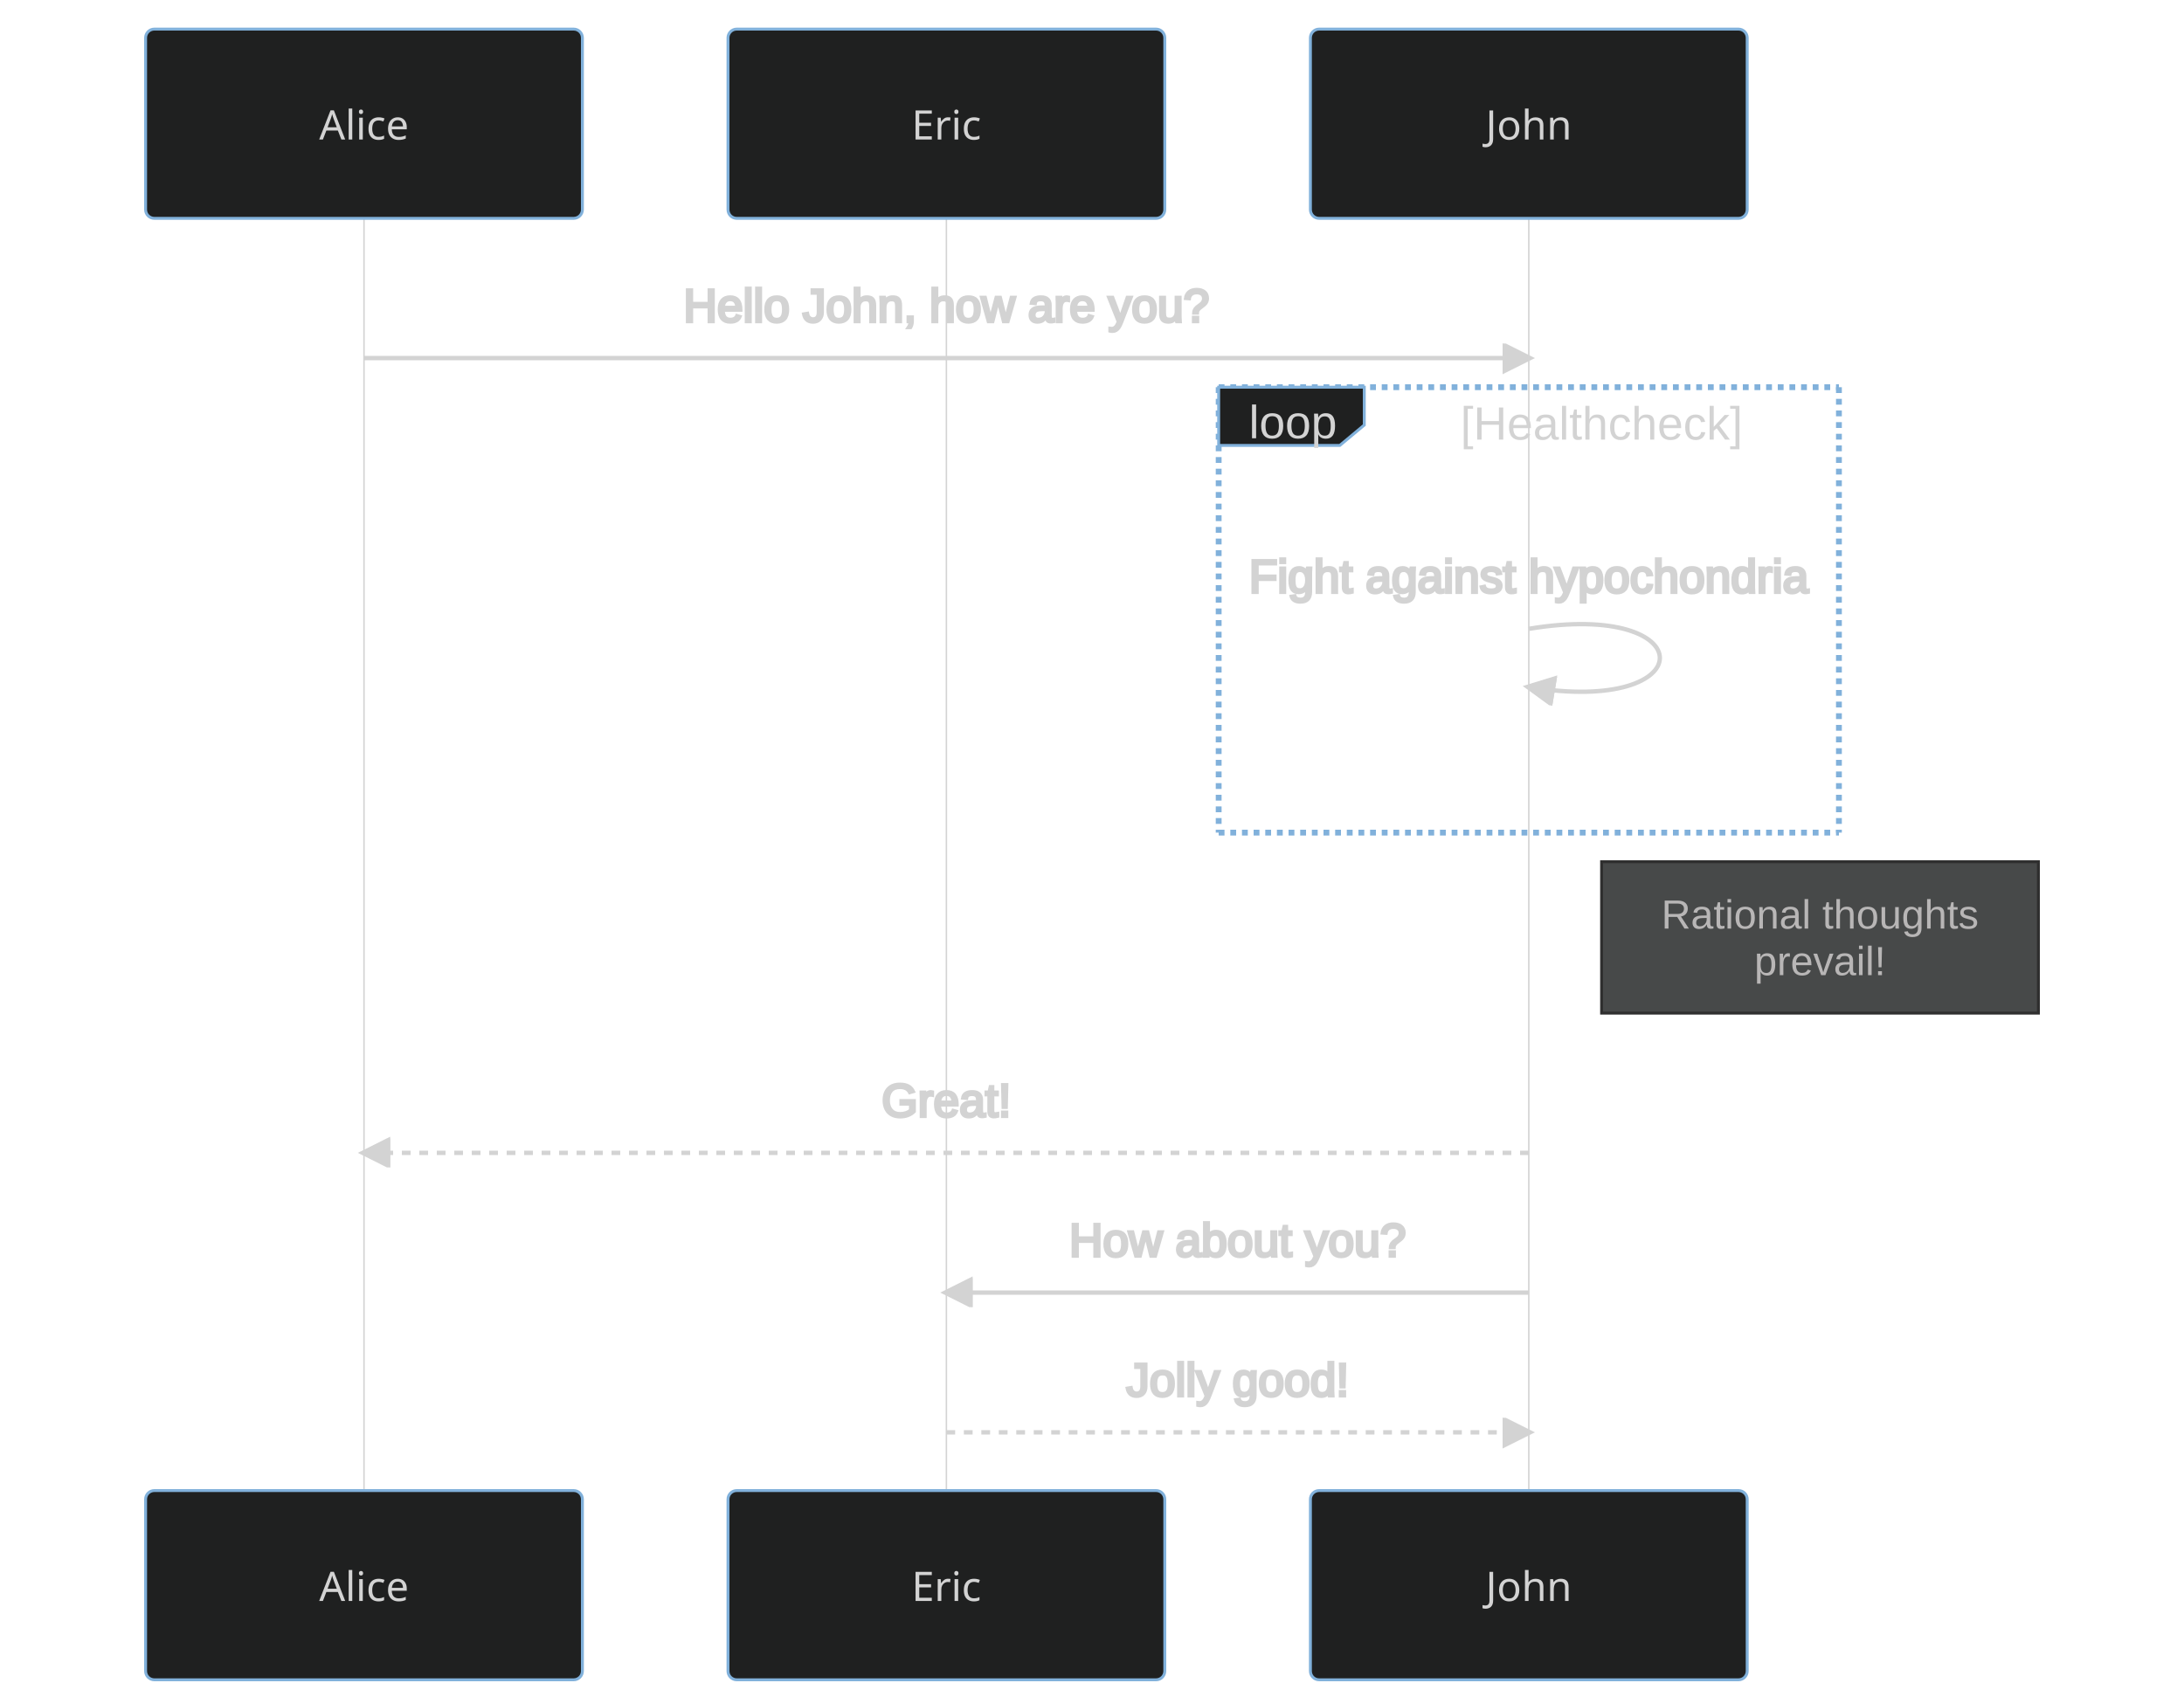
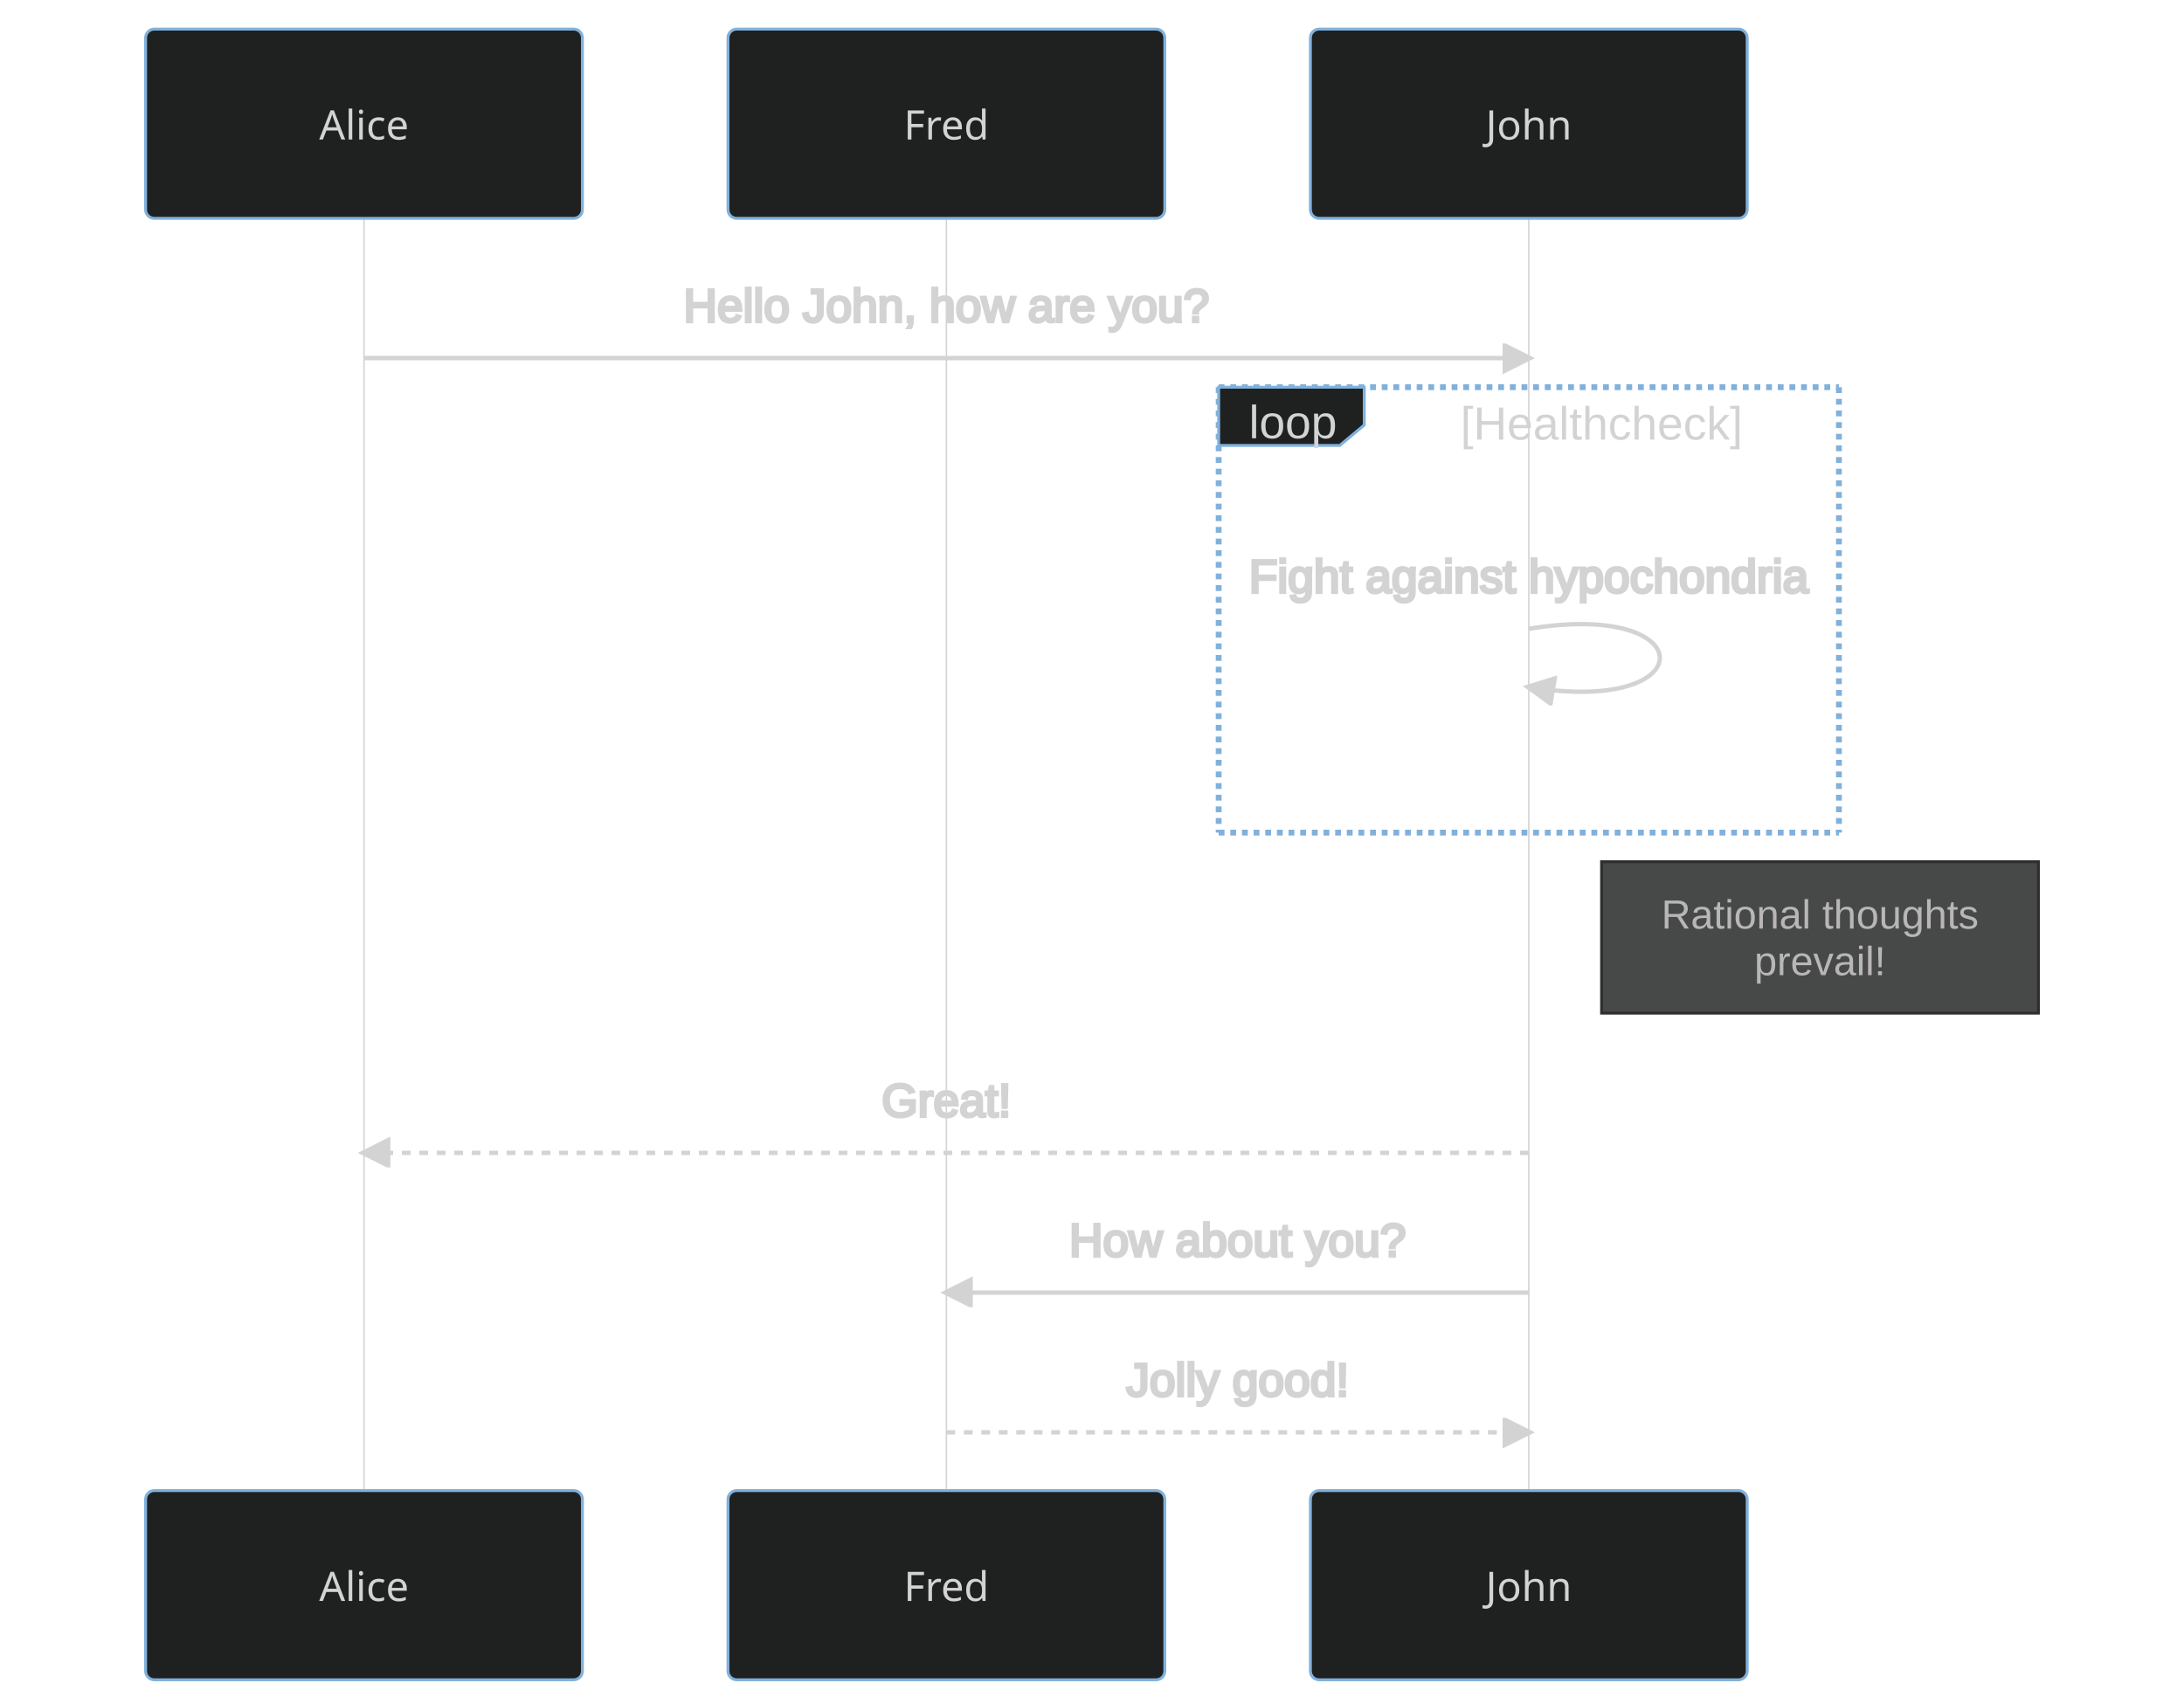
- <svg xmlns="http://www.w3.org/2000/svg" id="mermaid-1624755660920" width="100%" height="578" style="max-width: 750px;" viewBox="-50 -10 750 578">
-   <style>#mermaid-1624755660920{font-family:"trebuchet ms",verdana,arial,sans-serif;font-size:16px;fill:#ccc;}#mermaid-1624755660920 .error-icon{fill:#a44141;}#mermaid-1624755660920 .error-text{fill:#ddd;stroke:#ddd;}#mermaid-1624755660920 .edge-thickness-normal{stroke-width:2px;}#mermaid-1624755660920 .edge-thickness-thick{stroke-width:3.5px;}#mermaid-1624755660920 .edge-pattern-solid{stroke-dasharray:0;}#mermaid-1624755660920 .edge-pattern-dashed{stroke-dasharray:3;}#mermaid-1624755660920 .edge-pattern-dotted{stroke-dasharray:2;}#mermaid-1624755660920 .marker{fill:lightgrey;stroke:lightgrey;}#mermaid-1624755660920 .marker.cross{stroke:lightgrey;}#mermaid-1624755660920 svg{font-family:"trebuchet ms",verdana,arial,sans-serif;font-size:16px;}#mermaid-1624755660920 .actor{stroke:#81B1DB;fill:#1f2020;}#mermaid-1624755660920 text.actor &gt; tspan{fill:lightgrey;stroke:none;}#mermaid-1624755660920 .actor-line{stroke:lightgrey;}#mermaid-1624755660920 .messageLine0{stroke-width:1.5;stroke-dasharray:none;stroke:lightgrey;}#mermaid-1624755660920 .messageLine1{stroke-width:1.5;stroke-dasharray:2,2;stroke:lightgrey;}#mermaid-1624755660920 #arrowhead path{fill:lightgrey;stroke:lightgrey;}#mermaid-1624755660920 .sequenceNumber{fill:black;}#mermaid-1624755660920 #sequencenumber{fill:lightgrey;}#mermaid-1624755660920 #crosshead path{fill:lightgrey;stroke:lightgrey;}#mermaid-1624755660920 .messageText{fill:lightgrey;stroke:lightgrey;}#mermaid-1624755660920 .labelBox{stroke:#81B1DB;fill:#1f2020;}#mermaid-1624755660920 .labelText,#mermaid-1624755660920 .labelText &gt; tspan{fill:lightgrey;stroke:none;}#mermaid-1624755660920 .loopText,#mermaid-1624755660920 .loopText &gt; tspan{fill:lightgrey;stroke:none;}#mermaid-1624755660920 .loopLine{stroke-width:2px;stroke-dasharray:2,2;stroke:#81B1DB;fill:#81B1DB;}#mermaid-1624755660920 .note{stroke:hsl(180,0%,18.353%);fill:hsl(180,1.587%,28.353%);}#mermaid-1624755660920 .noteText,#mermaid-1624755660920 .noteText &gt; tspan{fill:rgb(183.848,181.552,181.552);stroke:none;}#mermaid-1624755660920 .activation0{fill:hsl(180,1.587%,28.353%);stroke:#81B1DB;}#mermaid-1624755660920 .activation1{fill:hsl(180,1.587%,28.353%);stroke:#81B1DB;}#mermaid-1624755660920 .activation2{fill:hsl(180,1.587%,28.353%);stroke:#81B1DB;}#mermaid-1624755660920:root{--mermaid-font-family:"trebuchet ms",verdana,arial,sans-serif;}</style>
+ <svg xmlns="http://www.w3.org/2000/svg" id="mermaid-1624821163290" width="100%" height="578" style="max-width: 750px;" viewBox="-50 -10 750 578">
+   <style>#mermaid-1624821163290{font-family:"trebuchet ms",verdana,arial,sans-serif;font-size:16px;fill:#ccc;}#mermaid-1624821163290 .error-icon{fill:#a44141;}#mermaid-1624821163290 .error-text{fill:#ddd;stroke:#ddd;}#mermaid-1624821163290 .edge-thickness-normal{stroke-width:2px;}#mermaid-1624821163290 .edge-thickness-thick{stroke-width:3.5px;}#mermaid-1624821163290 .edge-pattern-solid{stroke-dasharray:0;}#mermaid-1624821163290 .edge-pattern-dashed{stroke-dasharray:3;}#mermaid-1624821163290 .edge-pattern-dotted{stroke-dasharray:2;}#mermaid-1624821163290 .marker{fill:lightgrey;stroke:lightgrey;}#mermaid-1624821163290 .marker.cross{stroke:lightgrey;}#mermaid-1624821163290 svg{font-family:"trebuchet ms",verdana,arial,sans-serif;font-size:16px;}#mermaid-1624821163290 .actor{stroke:#81B1DB;fill:#1f2020;}#mermaid-1624821163290 text.actor &gt; tspan{fill:lightgrey;stroke:none;}#mermaid-1624821163290 .actor-line{stroke:lightgrey;}#mermaid-1624821163290 .messageLine0{stroke-width:1.5;stroke-dasharray:none;stroke:lightgrey;}#mermaid-1624821163290 .messageLine1{stroke-width:1.5;stroke-dasharray:2,2;stroke:lightgrey;}#mermaid-1624821163290 #arrowhead path{fill:lightgrey;stroke:lightgrey;}#mermaid-1624821163290 .sequenceNumber{fill:black;}#mermaid-1624821163290 #sequencenumber{fill:lightgrey;}#mermaid-1624821163290 #crosshead path{fill:lightgrey;stroke:lightgrey;}#mermaid-1624821163290 .messageText{fill:lightgrey;stroke:lightgrey;}#mermaid-1624821163290 .labelBox{stroke:#81B1DB;fill:#1f2020;}#mermaid-1624821163290 .labelText,#mermaid-1624821163290 .labelText &gt; tspan{fill:lightgrey;stroke:none;}#mermaid-1624821163290 .loopText,#mermaid-1624821163290 .loopText &gt; tspan{fill:lightgrey;stroke:none;}#mermaid-1624821163290 .loopLine{stroke-width:2px;stroke-dasharray:2,2;stroke:#81B1DB;fill:#81B1DB;}#mermaid-1624821163290 .note{stroke:hsl(180,0%,18.353%);fill:hsl(180,1.587%,28.353%);}#mermaid-1624821163290 .noteText,#mermaid-1624821163290 .noteText &gt; tspan{fill:rgb(183.848,181.552,181.552);stroke:none;}#mermaid-1624821163290 .activation0{fill:hsl(180,1.587%,28.353%);stroke:#81B1DB;}#mermaid-1624821163290 .activation1{fill:hsl(180,1.587%,28.353%);stroke:#81B1DB;}#mermaid-1624821163290 .activation2{fill:hsl(180,1.587%,28.353%);stroke:#81B1DB;}#mermaid-1624821163290:root{--mermaid-font-family:"trebuchet ms",verdana,arial,sans-serif;}</style>
  <g />
  <g>
    <line id="actor0" x1="75" y1="5" x2="75" y2="567" class="actor-line" stroke-width="0.5px" stroke="#999" />
    <rect x="0" y="0" fill="#eaeaea" stroke="#666" width="150" height="65" rx="3" ry="3" class="actor" />
    <text x="75" y="32.5" dominant-baseline="central" alignment-baseline="central" class="actor" style="text-anchor: middle; font-size: 14px; font-weight: 400; font-family: Open-Sans, sans-serif;">
      <tspan x="75" dy="0">Alice</tspan>
    </text>
  </g>
  <g>
    <line id="actor1" x1="275" y1="5" x2="275" y2="567" class="actor-line" stroke-width="0.5px" stroke="#999" />
    <rect x="200" y="0" fill="#eaeaea" stroke="#666" width="150" height="65" rx="3" ry="3" class="actor" />
    <text x="275" y="32.5" dominant-baseline="central" alignment-baseline="central" class="actor" style="text-anchor: middle; font-size: 14px; font-weight: 400; font-family: Open-Sans, sans-serif;">
-       <tspan x="275" dy="0">Eric</tspan>
+       <tspan x="275" dy="0">Fred</tspan>
    </text>
  </g>
  <g>
    <line id="actor2" x1="475" y1="5" x2="475" y2="567" class="actor-line" stroke-width="0.5px" stroke="#999" />
    <rect x="400" y="0" fill="#eaeaea" stroke="#666" width="150" height="65" rx="3" ry="3" class="actor" />
    <text x="475" y="32.5" dominant-baseline="central" alignment-baseline="central" class="actor" style="text-anchor: middle; font-size: 14px; font-weight: 400; font-family: Open-Sans, sans-serif;">
      <tspan x="475" dy="0">John</tspan>
    </text>
  </g>
  <defs>
    <marker id="arrowhead" refX="9" refY="5" markerUnits="userSpaceOnUse" markerWidth="12" markerHeight="12" orient="auto">
      <path d="M 0 0 L 10 5 L 0 10 z" />
    </marker>
  </defs>
  <defs>
    <marker id="crosshead" markerWidth="15" markerHeight="8" orient="auto" refX="16" refY="4">
      <path fill="black" stroke="#000000" stroke-width="1px" d="M 9,2 V 6 L16,4 Z" style="stroke-dasharray: 0, 0;" />
      <path fill="none" stroke="#000000" stroke-width="1px" d="M 0,1 L 6,7 M 6,1 L 0,7" style="stroke-dasharray: 0, 0;" />
    </marker>
  </defs>
  <defs>
    <marker id="filled-head" refX="18" refY="7" markerWidth="20" markerHeight="28" orient="auto">
      <path d="M 18,7 L9,13 L14,7 L9,1 Z" />
    </marker>
  </defs>
  <defs>
    <marker id="sequencenumber" refX="15" refY="15" markerWidth="60" markerHeight="40" orient="auto">
      <circle cx="15" cy="15" r="6" />
    </marker>
  </defs>
  <text x="275" y="80" text-anchor="middle" dominant-baseline="middle" alignment-baseline="middle" class="messageText" dy="1em" style="font-family: &quot;trebuchet ms&quot;, verdana, arial, sans-serif; font-size: 16px; font-weight: 400;">Hello John, how are you?</text>
  <line x1="75" y1="113" x2="475" y2="113" class="messageLine0" stroke-width="2" stroke="none" marker-end="url(#arrowhead)" style="fill: none;" />
  <text x="475" y="173" text-anchor="middle" dominant-baseline="middle" alignment-baseline="middle" class="messageText" dy="1em" style="font-family: &quot;trebuchet ms&quot;, verdana, arial, sans-serif; font-size: 16px; font-weight: 400;">Fight against hypochondria</text>
  <path d="M 475,206 C 535,196 535,236 475,226" class="messageLine0" stroke-width="2" stroke="none" marker-end="url(#arrowhead)" style="fill: none;" />
  <g>
    <line x1="368.5" y1="123" x2="581.5" y2="123" class="loopLine" />
    <line x1="581.5" y1="123" x2="581.5" y2="276" class="loopLine" />
    <line x1="368.5" y1="276" x2="581.5" y2="276" class="loopLine" />
    <line x1="368.5" y1="123" x2="368.5" y2="276" class="loopLine" />
    <polygon points="368.5,123 418.5,123 418.5,136 410.1,143 368.5,143" class="labelBox" />
    <text x="394" y="136" text-anchor="middle" dominant-baseline="middle" alignment-baseline="middle" class="labelText" style="font-family: &quot;trebuchet ms&quot;, verdana, arial, sans-serif; font-size: 16px; font-weight: 400;">loop</text>
    <text x="500" y="141" text-anchor="middle" class="loopText" style="font-family: &quot;trebuchet ms&quot;, verdana, arial, sans-serif; font-size: 16px; font-weight: 400;">
      <tspan x="500">[Healthcheck]</tspan>
    </text>
  </g>
  <g>
    <rect x="500" y="286" fill="#EDF2AE" stroke="#666" width="150" height="52" rx="0" ry="0" class="note" />
    <text x="575" y="291" text-anchor="middle" dominant-baseline="middle" alignment-baseline="middle" class="noteText" dy="1em" style="font-family: &quot;trebuchet ms&quot;, verdana, arial, sans-serif; font-size: 14px; font-weight: 400;">
      <tspan x="575">Rational thoughts </tspan>
    </text>
    <text x="575" y="307" text-anchor="middle" dominant-baseline="middle" alignment-baseline="middle" class="noteText" dy="1em" style="font-family: &quot;trebuchet ms&quot;, verdana, arial, sans-serif; font-size: 14px; font-weight: 400;">
      <tspan x="575">prevail!</tspan>
    </text>
  </g>
  <text x="275" y="353" text-anchor="middle" dominant-baseline="middle" alignment-baseline="middle" class="messageText" dy="1em" style="font-family: &quot;trebuchet ms&quot;, verdana, arial, sans-serif; font-size: 16px; font-weight: 400;">Great!</text>
  <line x1="475" y1="386" x2="75" y2="386" class="messageLine1" stroke-width="2" stroke="none" marker-end="url(#arrowhead)" style="stroke-dasharray: 3, 3; fill: none;" />
  <text x="375" y="401" text-anchor="middle" dominant-baseline="middle" alignment-baseline="middle" class="messageText" dy="1em" style="font-family: &quot;trebuchet ms&quot;, verdana, arial, sans-serif; font-size: 16px; font-weight: 400;">How about you?</text>
  <line x1="475" y1="434" x2="275" y2="434" class="messageLine0" stroke-width="2" stroke="none" marker-end="url(#arrowhead)" style="fill: none;" />
  <text x="375" y="449" text-anchor="middle" dominant-baseline="middle" alignment-baseline="middle" class="messageText" dy="1em" style="font-family: &quot;trebuchet ms&quot;, verdana, arial, sans-serif; font-size: 16px; font-weight: 400;">Jolly good!</text>
  <line x1="275" y1="482" x2="475" y2="482" class="messageLine1" stroke-width="2" stroke="none" marker-end="url(#arrowhead)" style="stroke-dasharray: 3, 3; fill: none;" />
  <g>
    <rect x="0" y="502" fill="#eaeaea" stroke="#666" width="150" height="65" rx="3" ry="3" class="actor" />
    <text x="75" y="534.5" dominant-baseline="central" alignment-baseline="central" class="actor" style="text-anchor: middle; font-size: 14px; font-weight: 400; font-family: Open-Sans, sans-serif;">
      <tspan x="75" dy="0">Alice</tspan>
    </text>
  </g>
  <g>
    <rect x="200" y="502" fill="#eaeaea" stroke="#666" width="150" height="65" rx="3" ry="3" class="actor" />
    <text x="275" y="534.5" dominant-baseline="central" alignment-baseline="central" class="actor" style="text-anchor: middle; font-size: 14px; font-weight: 400; font-family: Open-Sans, sans-serif;">
-       <tspan x="275" dy="0">Eric</tspan>
+       <tspan x="275" dy="0">Fred</tspan>
    </text>
  </g>
  <g>
    <rect x="400" y="502" fill="#eaeaea" stroke="#666" width="150" height="65" rx="3" ry="3" class="actor" />
    <text x="475" y="534.5" dominant-baseline="central" alignment-baseline="central" class="actor" style="text-anchor: middle; font-size: 14px; font-weight: 400; font-family: Open-Sans, sans-serif;">
      <tspan x="475" dy="0">John</tspan>
    </text>
  </g>
</svg>
